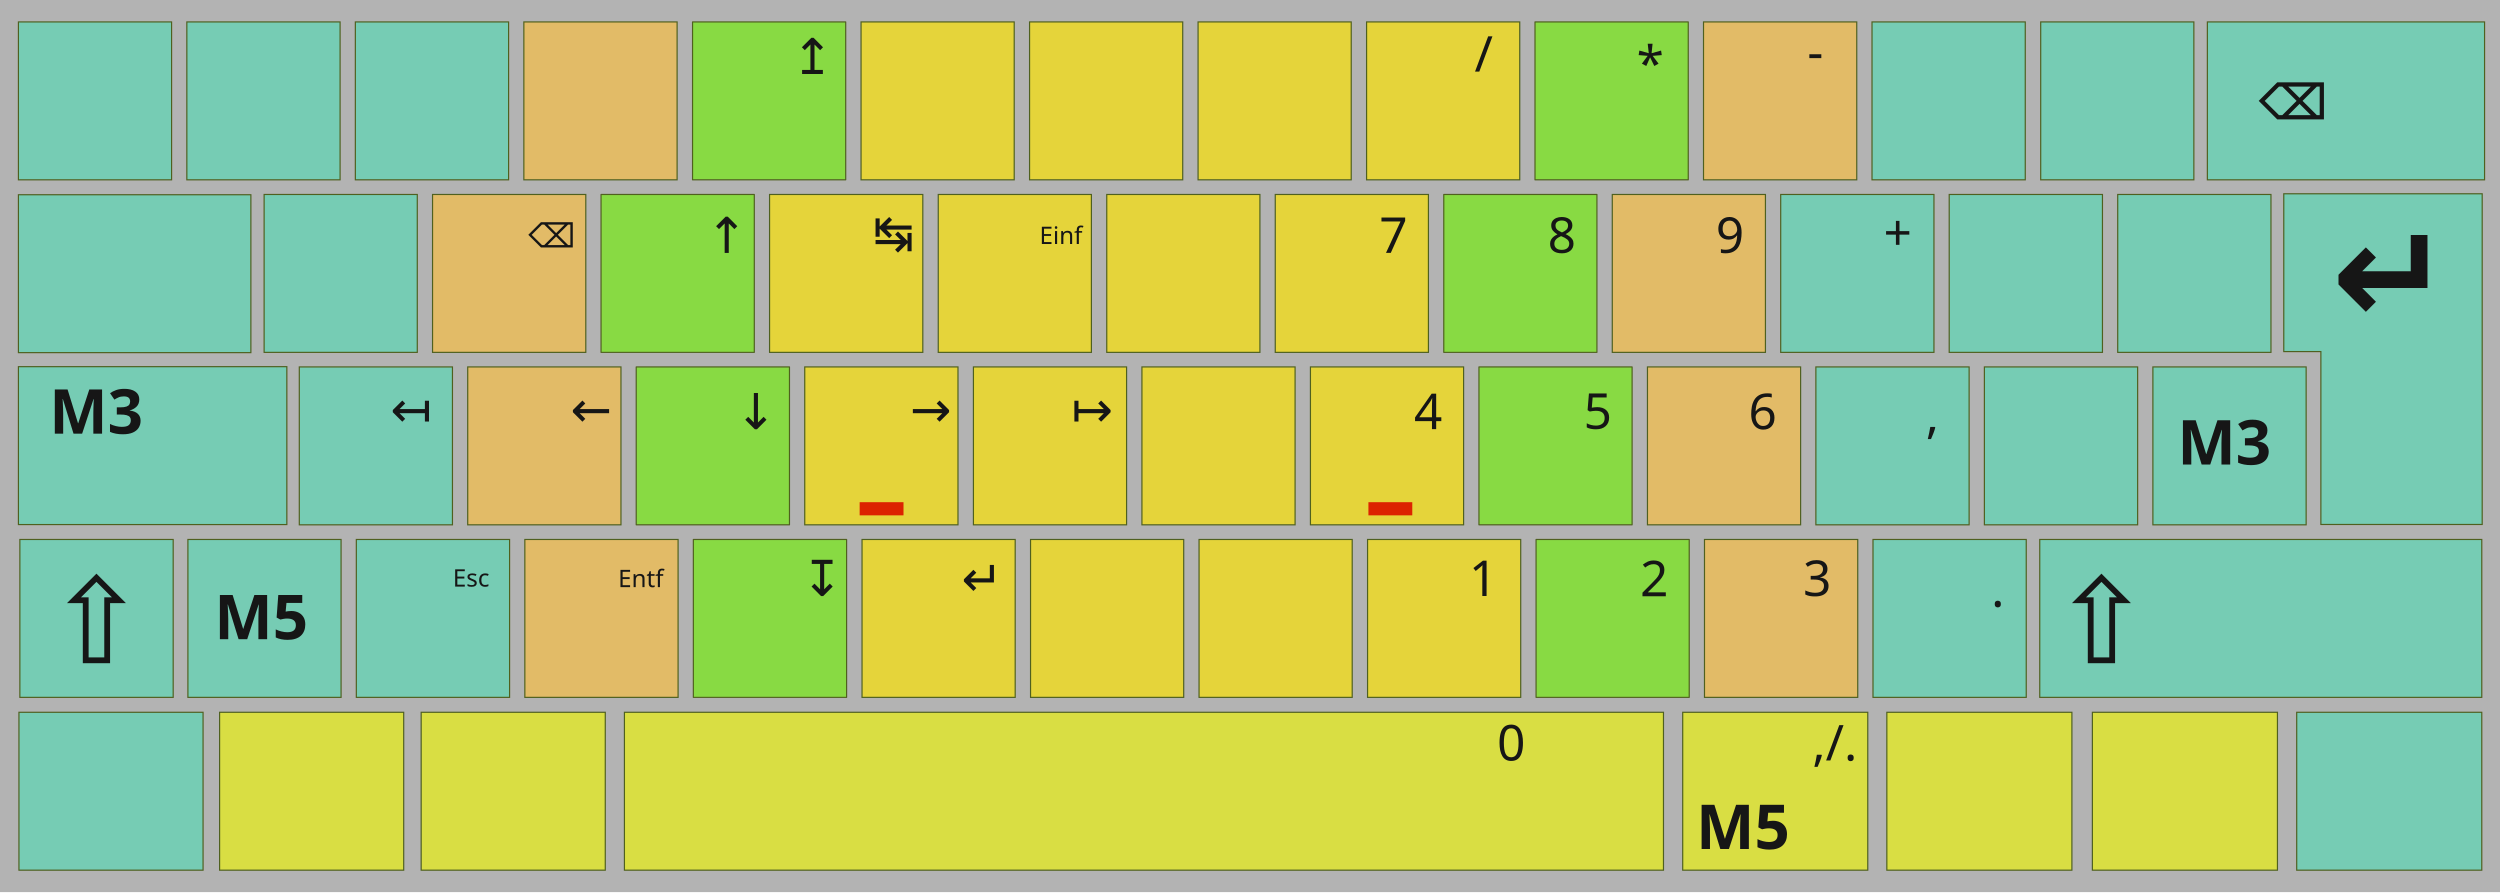
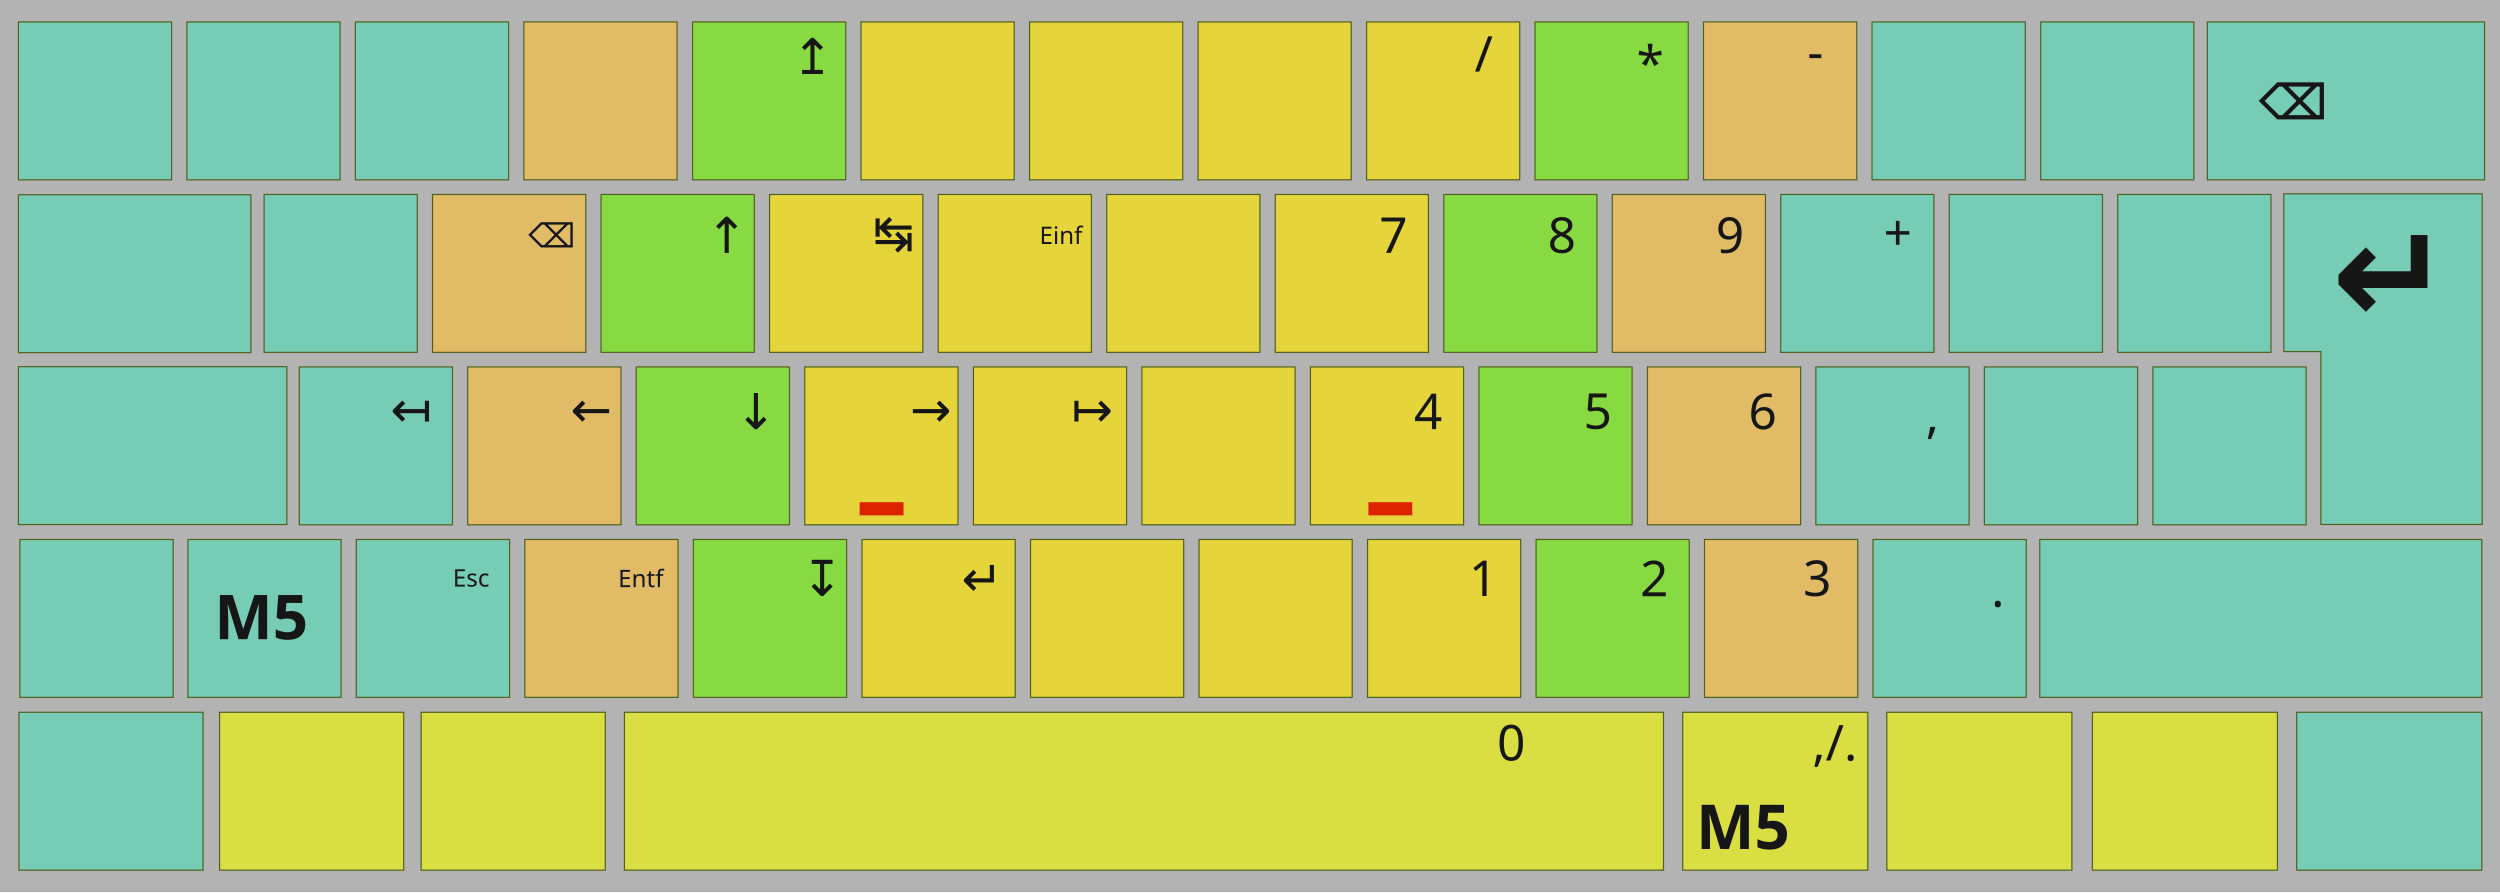
<svg xmlns="http://www.w3.org/2000/svg" version="1.0" viewBox="0 0 28500 8200" preserveAspectRatio="xMidYMid" fill-rule="evenodd" id="svg2" width="2104.724" height="751.054">
  <defs id="defs4" />
  <path style="fill:#b3b3b3;stroke:none;visibility:visible" d="M 0,-984.997 L 28500,-984.997 L 28500,9184.997 L 0,9184.997 L 0,-984.997 z " id="path452" />
  <path style="fill:#e2bb67;fill-opacity:1;stroke:#4f601f;visibility:visible;stroke-opacity:1;stroke-width:13.541;stroke-miterlimit:4;stroke-dasharray:none" d="M 5972,-734.997 L 7719,-734.997 L 7719,1065.004 L 5972,1065.004 L 5972,-734.997 z " id="path609" />
  <path style="fill:#76ccb4;fill-opacity:1;stroke:#4f601f;visibility:visible;stroke-opacity:1;stroke-width:13.541;stroke-miterlimit:4;stroke-dasharray:none" d="M 210,-734.997 L 1956,-734.997 L 1956,1065.004 L 210,1065.004 L 210,-734.997 z " id="path465" />
  <text style="font-size:564px;font-weight:400;fill:#161616;stroke:none;visibility:visible;font-family:Arial embedded" id="text493" y="-984.997">
    <tspan y="663.004" id="tspan495" />
  </text>
  <path style="fill:#76ccb4;fill-opacity:1;stroke:#4f601f;visibility:visible;stroke-opacity:1;stroke-width:13.541;stroke-miterlimit:4;stroke-dasharray:none" d="M 2130,-734.997 L 3877,-734.997 L 3877,1065.004 L 2130,1065.004 L 2130,-734.997 z " id="path513" />
  <text style="font-size:564px;font-weight:700;fill:#161616;stroke:none;visibility:visible;font-family:Arial embedded" id="text541" y="-984.997">
    <tspan y="663.004" id="tspan543" />
  </text>
  <path style="fill:#76ccb4;fill-opacity:1;stroke:#4f601f;visibility:visible;stroke-opacity:1;stroke-width:13.541;stroke-miterlimit:4;stroke-dasharray:none" d="M 4051,-734.997 L 5798,-734.997 L 5798,1065.004 L 4051,1065.004 L 4051,-734.997 z " id="path561" />
  <text style="font-size:564px;font-weight:700;fill:#161616;stroke:none;visibility:visible;font-family:Arial embedded" id="text589" y="-984.997">
    <tspan y="663.004" id="tspan591" />
  </text>
  <path style="fill:#88da43;fill-opacity:1;stroke:#4f601f;stroke-width:13.541;stroke-linejoin:round;stroke-miterlimit:4;stroke-dasharray:none;stroke-opacity:1;visibility:visible" d="M 7895,-734.997 L 9641,-734.997 L 9641,1065.004 L 7895,1065.004 L 7895,-734.997 z " id="path649" />
  <text style="font-size:564px;font-weight:700;fill:#161616;stroke:none;visibility:visible;font-family:Arial embedded" id="text677" y="-984.997">
    <tspan y="663.004" id="tspan679" />
  </text>
  <path style="fill:#e5d43a;fill-opacity:1;stroke:#4f601f;visibility:visible;stroke-opacity:1;stroke-width:13.541;stroke-miterlimit:4;stroke-dasharray:none" d="M 9816,-734.997 L 11562,-734.997 L 11562,1065.004 L 9816,1065.004 L 9816,-734.997 z " id="path697" />
  <text style="font-size:564px;font-weight:700;fill:#161616;stroke:none;visibility:visible;font-family:Arial embedded" id="text725" y="-984.997">
    <tspan y="663.004" id="tspan727" />
  </text>
  <path style="fill:#e5d43a;fill-opacity:1;stroke:#4f601f;visibility:visible;stroke-opacity:1;stroke-width:13.541;stroke-miterlimit:4;stroke-dasharray:none" d="M 11737,-734.997 L 13483,-734.997 L 13483,1065.004 L 11737,1065.004 L 11737,-734.997 z " id="path745" />
  <path style="fill:#e5d43a;stroke:#4f601f;visibility:visible;stroke-opacity:1;stroke-width:13.541;stroke-miterlimit:4;stroke-dasharray:none;fill-opacity:1" d="M 13658,-734.997 L 15404,-734.997 L 15404,1065.004 L 13658,1065.004 L 13658,-734.997 z " id="path785" />
  <path style="fill:#e5d43a;fill-opacity:1;stroke:#4f601f;visibility:visible;stroke-opacity:1;stroke-width:13.541;stroke-miterlimit:4;stroke-dasharray:none" d="M 15579,-734.997 L 17325,-734.997 L 17325,1065.004 L 15579,1065.004 L 15579,-734.997 z " id="path825" />
  <path style="fill:#88da43;fill-opacity:1;stroke:#4f601f;stroke-width:13.541;stroke-linejoin:round;stroke-miterlimit:4;stroke-dasharray:none;stroke-opacity:1;visibility:visible" d="M 17499,-734.997 L 19246,-734.997 L 19246,1065.004 L 17499,1065.004 L 17499,-734.997 z " id="path865" />
  <path style="fill:#e2bb67;fill-opacity:1;stroke:#4f601f;visibility:visible;stroke-opacity:1;stroke-width:13.541;stroke-miterlimit:4;stroke-dasharray:none" d="M 19420,-734.997 L 21167,-734.997 L 21167,1065.004 L 19420,1065.004 L 19420,-734.997 z " id="path905" />
  <path style="fill:#76ccb4;fill-opacity:1;stroke:#4f601f;visibility:visible;stroke-opacity:1;stroke-width:13.541;stroke-miterlimit:4;stroke-dasharray:none" d="M 21341,-734.997 L 23088,-734.997 L 23088,1065.004 L 21341,1065.004 L 21341,-734.997 z " id="path945" />
  <text style="font-size:564px;font-weight:700;fill:#161616;stroke:none;visibility:visible;font-family:Arial embedded" id="text973" y="-984.997">
    <tspan y="663.004" id="tspan975" />
  </text>
  <path style="fill:#76ccb4;fill-opacity:1;stroke:#4f601f;visibility:visible;stroke-opacity:1;stroke-width:13.541;stroke-miterlimit:4;stroke-dasharray:none" d="M 23264,-734.997 L 25010,-734.997 L 25010,1065.004 L 23264,1065.004 L 23264,-734.997 z " id="path993" />
  <text style="font-size:564px;font-weight:400;fill:#161616;stroke:none;visibility:visible;font-family:Arial embedded" id="text1021" y="-984.997">
    <tspan y="663.004" id="tspan1023" />
  </text>
  <path style="fill:#76ccb4;fill-opacity:1;stroke:#4f601f;visibility:visible;stroke-opacity:1;stroke-width:13.541;stroke-miterlimit:4;stroke-dasharray:none" d="M 3011,1232.004 L 4757,1232.004 L 4757,3032.004 L 3011,3032.004 L 3011,1232.004 z " id="path1041" />
  <text style="font-size:564px;font-weight:700;fill:#161616;stroke:none;visibility:visible;font-family:Arial embedded" id="text1061" y="-984.997">
    <tspan y="2659.002" id="tspan1063" />
  </text>
  <path style="fill:#e2bb67;fill-opacity:1;stroke:#4f601f;visibility:visible;stroke-opacity:1;stroke-width:13.541;stroke-miterlimit:4;stroke-dasharray:none" d="M 5804,3032.004 L 4931,3032.004 L 4931,1232.004 L 6678,1232.004 L 6678,3032.004 L 5804,3032.004" id="path1085" />
  <text style="font-size:564px;font-weight:700;fill:#161616;stroke:none;visibility:visible;font-family:Arial embedded" id="text1101" y="-984.997">
    <tspan y="2659.002" id="tspan1103" />
  </text>
  <path style="fill:#88da43;fill-opacity:1;stroke:#4f601f;stroke-width:13.541;stroke-linejoin:round;stroke-miterlimit:4;stroke-dasharray:none;stroke-opacity:1;visibility:visible" d="M 6852,1232.004 L 8599,1232.004 L 8599,3032.004 L 6852,3032.004 L 6852,1232.004 z " id="path1121" />
  <text style="font-size:564px;font-weight:400;fill:#161616;stroke:none;visibility:visible;font-family:Arial embedded" id="text1141" y="-984.997">
    <tspan y="2659.002" id="tspan1143" />
  </text>
  <path style="fill:#e5d43a;fill-opacity:1;stroke:#4f601f;visibility:visible;stroke-opacity:1;stroke-width:13.541;stroke-miterlimit:4;stroke-dasharray:none" d="M 8773,1232.004 L 10520,1232.004 L 10520,3032.004 L 8773,3032.004 L 8773,1232.004 z " id="path1157" />
  <text style="font-size:564px;font-weight:400;fill:#161616;stroke:none;visibility:visible;font-family:Arial embedded" id="text1177" y="-984.997">
    <tspan y="2659.002" id="tspan1179" />
  </text>
  <path style="fill:#e5d43a;fill-opacity:1;stroke:#4f601f;visibility:visible;stroke-opacity:1;stroke-width:13.541;stroke-miterlimit:4;stroke-dasharray:none" d="M 10696,1232.004 L 12442,1232.004 L 12442,3032.004 L 10696,3032.004 L 10696,1232.004 z " id="path1193" />
  <text style="font-size:564px;font-weight:400;fill:#161616;stroke:none;visibility:visible;font-family:Arial embedded" id="text1213" y="-984.997">
    <tspan y="2659.002" id="tspan1215" />
  </text>
  <path style="fill:#e5d43a;fill-opacity:1;stroke:#4f601f;visibility:visible;stroke-opacity:1;stroke-width:13.541;stroke-miterlimit:4;stroke-dasharray:none" d="M 12617,1232.004 L 14363,1232.004 L 14363,3032.004 L 12617,3032.004 L 12617,1232.004 z " id="path1229" />
  <text style="font-size:564px;font-weight:400;fill:#161616;stroke:none;visibility:visible;font-family:Arial embedded" id="text1249" y="-984.997">
    <tspan y="2659.002" id="tspan1251" />
  </text>
  <path style="fill:#e5d43a;fill-opacity:1;stroke:#4f601f;visibility:visible;stroke-opacity:1;stroke-width:13.541;stroke-miterlimit:4;stroke-dasharray:none" d="M 14538,1232.004 L 16284,1232.004 L 16284,3032.004 L 14538,3032.004 L 14538,1232.004 z " id="path1265" />
  <text style="font-size:564px;font-weight:400;fill:#161616;stroke:none;visibility:visible;font-family:Arial embedded" id="text1285" y="-984.997">
    <tspan y="2659.002" id="tspan1287" />
  </text>
  <path style="fill:#88da43;fill-opacity:1;stroke:#4f601f;stroke-width:13.541;stroke-linejoin:round;stroke-miterlimit:4;stroke-dasharray:none;stroke-opacity:1;visibility:visible" d="M 16459,1232.004 L 18205,1232.004 L 18205,3032.004 L 16459,3032.004 L 16459,1232.004 z " id="path1301" />
  <text style="font-size:564px;font-weight:400;fill:#161616;stroke:none;visibility:visible;font-family:Arial embedded" id="text1321" y="-984.997">
    <tspan y="2659.002" id="tspan1323" />
  </text>
  <path style="fill:#e2bb67;fill-opacity:1;stroke:#4f601f;visibility:visible;stroke-opacity:1;stroke-width:13.541;stroke-miterlimit:4;stroke-dasharray:none" d="M 18380,1232.004 L 20126,1232.004 L 20126,3032.004 L 18380,3032.004 L 18380,1232.004 z " id="path1337" />
  <text style="font-size:564px;font-weight:400;fill:#161616;stroke:none;visibility:visible;font-family:Arial embedded" id="text1357" y="-984.997">
    <tspan y="2659.002" id="tspan1359" />
  </text>
  <path style="fill:#76ccb4;fill-opacity:1;stroke:#4f601f;visibility:visible;stroke-opacity:1;stroke-width:13.541;stroke-miterlimit:4;stroke-dasharray:none" d="M 20300,1232.004 L 22047,1232.004 L 22047,3032.004 L 20300,3032.004 L 20300,1232.004 z " id="path1373" />
  <text style="font-size:564px;font-weight:400;fill:#161616;stroke:none;visibility:visible;font-family:Arial embedded" id="text1393" y="-984.997">
    <tspan y="2659.002" id="tspan1395" />
  </text>
  <path style="fill:#76ccb4;fill-opacity:1;stroke:#4f601f;visibility:visible;stroke-opacity:1;stroke-width:13.541;stroke-miterlimit:4;stroke-dasharray:none" d="M 22221,1232.004 L 23968,1232.004 L 23968,3032.004 L 22221,3032.004 L 22221,1232.004 z " id="path1409" />
  <path style="fill:#76ccb4;fill-opacity:1;stroke:#4f601f;visibility:visible;stroke-opacity:1;stroke-width:13.541;stroke-miterlimit:4;stroke-dasharray:none" d="M 24142,1232.004 L 25889,1232.004 L 25889,3032.004 L 24142,3032.004 L 24142,1232.004 z " id="path1449" />
  <path style="fill:#76ccb4;fill-opacity:1;stroke:#4f601f;visibility:visible;stroke-opacity:1;stroke-width:13.541;stroke-miterlimit:4;stroke-dasharray:none" d="M 3412,3198.004 L 5158,3198.004 L 5158,4998.004 L 3412,4998.004 L 3412,3198.004 z " id="path1489" />
  <text style="font-size:564px;font-weight:400;fill:#161616;stroke:none;visibility:visible;font-family:Arial embedded" id="text1509" y="-984.997">
    <tspan y="4625.002" id="tspan1511" />
  </text>
  <path style="fill:#e2bb67;fill-opacity:1;stroke:#4f601f;visibility:visible;stroke-opacity:1;stroke-width:13.541;stroke-miterlimit:4;stroke-dasharray:none" d="M 5332,3198.004 L 7079,3198.004 L 7079,4998.004 L 5332,4998.004 L 5332,3198.004 z " id="path1525" />
  <text style="font-size:564px;font-weight:400;fill:#161616;stroke:none;visibility:visible;font-family:Arial embedded" id="text1545" y="-984.997">
    <tspan y="4625.002" id="tspan1547" />
  </text>
  <path style="fill:#88da43;fill-opacity:1;stroke:#4f601f;stroke-width:13.541;stroke-linejoin:round;stroke-miterlimit:4;stroke-dasharray:none;stroke-opacity:1;visibility:visible" d="M 7253,3198.004 L 9000,3198.004 L 9000,4998.004 L 7253,4998.004 L 7253,3198.004 z " id="path1561" />
  <text style="font-size:564px;font-weight:400;fill:#161616;stroke:none;visibility:visible;font-family:Arial embedded" id="text1581" y="-984.997">
    <tspan y="4625.002" id="tspan1583" />
  </text>
  <path style="fill:#e5d43a;fill-opacity:1;stroke:#4f601f;visibility:visible;stroke-opacity:1;stroke-width:13.541;stroke-miterlimit:4;stroke-dasharray:none" d="M 11097,3198.004 L 12843,3198.004 L 12843,4998.004 L 11097,4998.004 L 11097,3198.004 z " id="path1597" />
  <text style="font-size:564px;font-weight:400;fill:#161616;stroke:none;visibility:visible;font-family:Arial embedded" id="text1617" y="-984.997">
    <tspan y="4625.002" id="tspan1619" />
  </text>
  <path style="fill:#e5d43a;fill-opacity:1;stroke:#4f601f;visibility:visible;stroke-opacity:1;stroke-width:13.541;stroke-miterlimit:4;stroke-dasharray:none" d="M 13018,3198.004 L 14764,3198.004 L 14764,4998.004 L 13018,4998.004 L 13018,3198.004 z " id="path1633" />
  <text style="font-size:564px;font-weight:400;fill:#161616;stroke:none;visibility:visible;font-family:Arial embedded" id="text1653" y="-984.997">
    <tspan y="4625.002" id="tspan1655" />
  </text>
  <path style="fill:#88da43;fill-opacity:1;stroke:#4f601f;stroke-width:13.541;stroke-linejoin:round;stroke-miterlimit:4;stroke-dasharray:none;stroke-opacity:1;visibility:visible" d="M 16860,3198.004 L 18606,3198.004 L 18606,4998.004 L 16860,4998.004 L 16860,3198.004 z " id="path1669" />
  <text style="font-size:564px;font-weight:400;fill:#161616;stroke:none;visibility:visible;font-family:Arial embedded" id="text1689" y="-984.997">
    <tspan y="4625.002" id="tspan1691" />
  </text>
  <path style="fill:#e2bb67;fill-opacity:1;stroke:#4f601f;visibility:visible;stroke-opacity:1;stroke-width:13.541;stroke-miterlimit:4;stroke-dasharray:none" d="M 18781,3198.004 L 20527,3198.004 L 20527,4998.004 L 18781,4998.004 L 18781,3198.004 z " id="path1705" />
  <text style="font-size:564px;font-weight:400;fill:#161616;stroke:none;visibility:visible;font-family:Arial embedded" id="text1725" y="-984.997">
    <tspan y="4625.002" id="tspan1727" />
  </text>
  <path style="fill:#76ccb4;fill-opacity:1;stroke:#4f601f;visibility:visible;stroke-opacity:1;stroke-width:13.541;stroke-miterlimit:4;stroke-dasharray:none" d="M 20701,3198.004 L 22448,3198.004 L 22448,4998.004 L 20701,4998.004 L 20701,3198.004 z " id="path1741" />
  <text style="font-size:564px;font-weight:400;fill:#161616;stroke:none;visibility:visible;font-family:Arial embedded" id="text1761" y="-984.997">
    <tspan y="4625.002" id="tspan1763" />
  </text>
  <path style="fill:#76ccb4;fill-opacity:1;stroke:#4f601f;visibility:visible;stroke-opacity:1;stroke-width:13.541;stroke-miterlimit:4;stroke-dasharray:none" d="M 22622,3198.004 L 24369,3198.004 L 24369,4998.004 L 22622,4998.004 L 22622,3198.004 z " id="path1777" />
  <text style="font-size:564px;font-weight:400;fill:#161616;stroke:none;visibility:visible;font-family:Arial embedded" id="text1797" y="-984.997">
    <tspan y="4625.002" id="tspan1799" />
  </text>
  <path style="fill:#76ccb4;fill-opacity:1;stroke:#4f601f;visibility:visible;stroke-opacity:1;stroke-width:13.541;stroke-miterlimit:4;stroke-dasharray:none" d="M 24543,3198.004 L 26290,3198.004 L 26290,4998.004 L 24543,4998.004 L 24543,3198.004 z " id="path1813" />
  <path style="fill:#76ccb4;fill-opacity:1;stroke:#4f601f;visibility:visible;stroke-opacity:1;stroke-width:13.541;stroke-miterlimit:4;stroke-dasharray:none" d="M 2142.181,5165.003 L 3888.181,5165.003 L 3888.181,6965.004 L 2142.181,6965.004 L 2142.181,5165.003 z " id="path1853" />
  <path style="fill:#76ccb4;fill-opacity:1;stroke:#4f601f;visibility:visible;stroke-opacity:1;stroke-width:13.541;stroke-miterlimit:4;stroke-dasharray:none" d="M 4062.181,5165.003 L 5809.181,5165.003 L 5809.181,6965.004 L 4062.181,6965.004 L 4062.181,5165.003 z " id="path1893" />
  <text style="font-size:564px;font-weight:400;fill:#161616;stroke:none;visibility:visible;font-family:Arial embedded" id="text1913" y="-984.997">
    <tspan y="6592.002" id="tspan1915" />
  </text>
  <path style="fill:#e2bb67;fill-opacity:1;stroke:#4f601f;visibility:visible;stroke-opacity:1;stroke-width:13.541;stroke-miterlimit:4;stroke-dasharray:none" d="M 5983.181,5165.003 L 7730.181,5165.003 L 7730.181,6965.004 L 5983.181,6965.004 L 5983.181,5165.003 z " id="path1929" />
  <text style="font-size:564px;font-weight:400;fill:#161616;stroke:none;visibility:visible;font-family:Arial embedded" id="text1949" y="-984.997">
    <tspan y="6592.002" id="tspan1951" />
  </text>
  <path style="fill:#88da43;fill-opacity:1;stroke:#4f601f;stroke-width:13.541;stroke-linejoin:round;stroke-miterlimit:4;stroke-dasharray:none;stroke-opacity:1;visibility:visible" d="M 7904.181,5165.003 L 9651.181,5165.003 L 9651.181,6965.004 L 7904.181,6965.004 L 7904.181,5165.003 z " id="path1965" />
  <text style="font-size:564px;font-weight:400;fill:#161616;stroke:none;visibility:visible;font-family:Arial embedded" id="text1985" y="-984.997">
    <tspan y="6592.002" id="tspan1987" />
  </text>
  <path style="fill:#e5d43a;fill-opacity:1;stroke:#4f601f;visibility:visible;stroke-opacity:1;stroke-width:13.541;stroke-miterlimit:4;stroke-dasharray:none" d="M 9827.181,5165.003 L 11573.18,5165.003 L 11573.18,6965.004 L 9827.181,6965.004 L 9827.181,5165.003 z " id="path2001" />
  <text style="font-size:564px;font-weight:400;fill:#161616;stroke:none;visibility:visible;font-family:Arial embedded" id="text2021" y="-984.997">
    <tspan y="6592.002" id="tspan2023" />
  </text>
  <path style="fill:#e5d43a;fill-opacity:1;stroke:#4f601f;visibility:visible;stroke-opacity:1;stroke-width:13.541;stroke-miterlimit:4;stroke-dasharray:none" d="M 11748.18,5165.003 L 13494.18,5165.003 L 13494.18,6965.004 L 11748.18,6965.004 L 11748.18,5165.003 z " id="path2037" />
  <text style="font-size:564px;font-weight:400;fill:#161616;stroke:none;visibility:visible;font-family:Arial embedded" id="text2057" y="-984.997">
    <tspan y="6592.002" id="tspan2059" />
  </text>
  <path style="fill:#e5d43a;fill-opacity:1;stroke:#4f601f;visibility:visible;stroke-opacity:1;stroke-width:13.541;stroke-miterlimit:4;stroke-dasharray:none" d="M 13669.18,5165.003 L 15415.18,5165.003 L 15415.18,6965.004 L 13669.18,6965.004 L 13669.18,5165.003 z " id="path2073" />
  <text style="font-size:564px;font-weight:400;fill:#161616;stroke:none;visibility:visible;font-family:Arial embedded" id="text2093" y="-984.997">
    <tspan y="6592.002" id="tspan2095" />
  </text>
  <path style="fill:#e5d43a;fill-opacity:1;stroke:#4f601f;visibility:visible;stroke-opacity:1;stroke-width:13.541;stroke-miterlimit:4;stroke-dasharray:none" d="M 15590.18,5165.003 L 17336.18,5165.003 L 17336.18,6965.004 L 15590.18,6965.004 L 15590.18,5165.003 z " id="path2109" />
  <text style="font-size:564px;font-weight:400;fill:#161616;stroke:none;visibility:visible;font-family:Arial embedded" id="text2129" y="-984.997">
    <tspan y="6592.002" id="tspan2131" />
  </text>
  <path style="fill:#88da43;fill-opacity:1;stroke:#4f601f;stroke-width:13.541;stroke-linejoin:round;stroke-miterlimit:4;stroke-dasharray:none;stroke-opacity:1;visibility:visible" d="M 17511.18,5165.003 L 19257.18,5165.003 L 19257.18,6965.004 L 17511.18,6965.004 L 17511.18,5165.003 z " id="path2145" />
  <path style="fill:#e2bb67;fill-opacity:1;stroke:#4f601f;visibility:visible;stroke-opacity:1;stroke-width:13.541;stroke-miterlimit:4;stroke-dasharray:none" d="M 19431.18,5165.003 L 21178.18,5165.003 L 21178.18,6965.004 L 19431.18,6965.004 L 19431.18,5165.003 z " id="path2185" />
  <path style="fill:#76ccb4;fill-opacity:1;stroke:#4f601f;visibility:visible;stroke-opacity:1;stroke-width:13.541;stroke-miterlimit:4;stroke-dasharray:none" d="M 21352.18,5165.003 L 23099.18,5165.003 L 23099.18,6965.004 L 21352.18,6965.004 L 21352.18,5165.003 z " id="path2225" />
  <text style="font-size:564px;font-weight:400;fill:#161616;stroke:none;visibility:visible;font-family:Arial embedded" id="text2245" y="-984.997">
    <tspan y="6592.002" id="tspan2247" />
  </text>
  <path style="fill:#e5d43a;fill-opacity:1;stroke:#4f601f;visibility:visible;stroke-opacity:1;stroke-width:13.541;stroke-miterlimit:4;stroke-dasharray:none" id="path2265" d="M 9174,3198.004 L 10921,3198.004 L 10921,4998.004 L 9174,4998.004 L 9174,3198.004 z " />
  <path style="fill:#dc2300;stroke:none;visibility:visible" id="path2297" d="M 9800,4740.004 L 10300,4740.004 L 10300,4890.004 L 9800,4890.004 L 9800,4740.004 z " />
  <path style="fill:#e5d43a;stroke:#4f601f;visibility:visible;stroke-opacity:1;stroke-width:13.541;stroke-miterlimit:4;stroke-dasharray:none;fill-opacity:1" id="path2313" d="M 14939,3198.004 L 16685,3198.004 L 16685,4998.004 L 14939,4998.004 L 14939,3198.004 z " />
  <text style="font-size:564px;font-weight:400;fill:#161616;stroke:none;visibility:visible;font-family:Arial embedded" id="text2333" y="-984.997">
    <tspan id="tspan2335" y="4625.002" />
  </text>
  <path style="fill:#dc2300;stroke:none;visibility:visible" id="path2349" d="M 15600,4740.004 L 16100,4740.004 L 16100,4890.004 L 15600,4890.004 L 15600,4740.004 z " />
  <path style="fill:#76ccb4;fill-opacity:1;stroke:#4f601f;visibility:visible;stroke-opacity:1;stroke-width:13.541;stroke-miterlimit:4;stroke-dasharray:none" id="path2365" d="M 226.546,5165.003 L 1974.238,5165.003 L 1974.238,6965.004 L 226.546,6965.004 L 226.546,5165.003 z " />
  <path style="fill:#76ccb4;fill-opacity:1;stroke:#4f601f;visibility:visible;stroke-opacity:1;stroke-width:13.541;stroke-miterlimit:4;stroke-dasharray:none" id="path2427" d="M 210,3195.004 L 3270,3195.004 L 3270,4995.004 L 210,4995.004 L 210,3195.004 z " />
  <path style="fill:#76ccb4;fill-opacity:1;stroke:#4f601f;visibility:visible;stroke-opacity:1;stroke-width:13.541;stroke-miterlimit:4;stroke-dasharray:none" id="path2489" d="M 25164,-734.997 L 28324,-734.997 L 28324,1065.004 L 25164,1065.004 L 25164,-734.997 z " />
  <path style="fill:#76ccb4;fill-opacity:1;stroke:#4f601f;visibility:visible;stroke-opacity:1;stroke-width:13.541;stroke-miterlimit:4;stroke-dasharray:none" id="path2523" d="M 210,1235.004 L 2860,1235.004 L 2860,3035.004 L 210,3035.004 L 210,1235.004 z " />
  <path style="fill:#76ccb4;fill-opacity:1;stroke:#4f601f;visibility:visible;stroke-opacity:1;stroke-width:13.541;stroke-miterlimit:4;stroke-dasharray:none" id="path2599" d="M 23253.214,5165.018 L 28292.211,5165.018 L 28292.211,6964.989 L 23253.214,6964.989 L 23253.214,5165.018 z " />
  <path style="fill:#76ccb4;fill-opacity:1;stroke:#4f601f;visibility:visible;stroke-opacity:1;stroke-width:13.541;stroke-miterlimit:4;stroke-dasharray:none" id="path2661" d="M 26458,4994.004 L 26458,3023.004 L 26035,3023.004 L 26035,1224.004 L 28297,1224.004 L 28297,4994.004 L 26458,4994.004 z " />
-   <text style="font-size:706px;font-weight:700;fill:#161616;stroke:none;visibility:visible;font-family:Arial embedded" id="text2923" y="-995.124" x="-3455.679">
-     <tspan x="561.319" y="3958.874" id="tspan2925">M3</tspan>
-   </text>
-   <text style="font-size:706px;font-weight:700;fill:#161616;stroke:none;visibility:visible;font-family:Arial embedded" id="text2927" y="-643.578" x="20804.945">
-     <tspan x="24821.943" y="4310.421" id="tspan2929">M3</tspan>
-   </text>
  <text style="font-size:706px;font-weight:700;fill:#161616;stroke:none;visibility:visible;font-family:Arial embedded" id="text2931" y="1348.246" x="-1573.897">
    <tspan x="2443.101" y="6302.246" id="tspan2933">M5</tspan>
  </text>
  <text style="font-size:564px;font-weight:400;fill:#161616;stroke:none;visibility:visible;font-family:Arial embedded" id="text2609" y="-1731.315" x="-1803.719">
    <tspan x="10374.283" y="3878.682" id="tspan2611">→</tspan>
  </text>
  <text style="font-size:564px;font-weight:400;fill:#161616;stroke:none;visibility:visible;font-family:Arial embedded" id="text2613" y="-1703.5" x="-3796.937">
    <tspan x="8381.064" y="3906.496" id="tspan2615">↓</tspan>
  </text>
  <text style="font-size:564px;font-weight:400;fill:#161616;stroke:none;visibility:visible;font-family:Arial embedded" id="text2617" y="-1731.314" x="-5674.525">
    <tspan x="6503.476" y="3878.682" id="tspan2619">←</tspan>
  </text>
  <text style="font-size:564px;font-weight:400;fill:#161616;stroke:none;visibility:visible;font-family:Arial embedded" id="text2621" y="-3711.613" x="-4129.748">
    <tspan x="8048.252" y="1898.387" id="tspan2623" style="font-weight:normal">↑</tspan>
  </text>
  <text style="font-size:564px;font-weight:400;fill:#161616;stroke:none;visibility:visible;font-family:Arial embedded" id="text2597" y="199.033" x="4568.697">
    <tspan x="16746.697" y="5809.031" id="tspan2599" style="font-style:normal;font-weight:normal">1</tspan>
  </text>
  <text style="font-size:564px;font-weight:400;fill:#161616;stroke:none;visibility:visible;font-family:Arial embedded" id="text2627" y="202.75" x="6519.02">
    <tspan x="18697.02" y="5812.748" id="tspan2629">2</tspan>
  </text>
  <text style="font-size:564px;font-weight:400;fill:#161616;stroke:none;visibility:visible;font-family:Arial embedded" id="text2631" y="198.756" x="8376.982">
    <tspan x="20554.984" y="5808.755" id="tspan2633">3</tspan>
  </text>
  <text style="font-size:564px;font-weight:400;fill:#161616;stroke:none;visibility:visible;font-family:Arial embedded" id="text2635" y="-1706.533" x="5875.498">
    <tspan x="18053.496" y="3903.467" id="tspan2637">5</tspan>
  </text>
  <text style="font-size:564px;font-weight:400;fill:#161616;stroke:none;visibility:visible;font-family:Arial embedded" id="text2639" y="-1702.54" x="3941.727">
    <tspan x="16119.729" y="3907.46" id="tspan2641">4</tspan>
  </text>
  <text style="font-size:564px;font-weight:400;fill:#161616;stroke:none;visibility:visible;font-family:Arial embedded" id="text2643" y="-1702.815" x="7754.822">
    <tspan x="19932.822" y="3907.185" id="tspan2645">6</tspan>
  </text>
  <text style="font-size:564px;font-weight:400;fill:#161616;stroke:none;visibility:visible;font-family:Arial embedded" id="text2647" y="-3712.852" x="7382.851">
    <tspan x="19560.852" y="1897.148" id="tspan2649">9</tspan>
  </text>
  <text style="font-size:564px;font-weight:400;fill:#161616;stroke:none;visibility:visible;font-family:Arial embedded" id="text2651" y="-3712.852" x="5465.44">
    <tspan x="17643.439" y="1897.148" id="tspan2653">8</tspan>
  </text>
  <text style="font-size:564px;font-weight:400;fill:#161616;stroke:none;visibility:visible;font-family:Arial embedded" id="text2655" y="-3712.576" x="3545.83">
    <tspan x="15723.832" y="1897.423" id="tspan2657">7</tspan>
  </text>
  <text style="font-size:564px;font-weight:400;fill:#161616;stroke:none;visibility:visible;font-family:Arial embedded" id="text2695" y="-3741.356" x="9294.983">
    <tspan x="21472.98" y="1868.645" id="tspan2697" style="font-style:normal;font-weight:normal">+</tspan>
  </text>
  <text style="font-size:564px;font-weight:400;fill:#161616;stroke:none;visibility:visible;font-family:Arial embedded" id="text2699" y="-1662.178" x="9775.741">
    <tspan x="21953.74" y="3947.822" id="tspan2701" style="font-style:normal;font-weight:normal">,</tspan>
  </text>
  <text style="font-size:564px;font-weight:400;fill:#161616;stroke:none;visibility:visible;font-family:Arial embedded" id="text2711" y="321.46" x="10521.297">
    <tspan x="22699.295" y="5931.459" id="tspan2713" style="font-style:normal;font-weight:normal">.</tspan>
  </text>
  <text style="font-size:564px;font-weight:400;fill:#161616;stroke:none;visibility:visible;font-family:Arial embedded" id="text2862" y="-1731.317" x="-2056.689">
    <tspan x="4450.311" y="3878.682" id="tspan2864">↤</tspan>
  </text>
  <text style="font-size:564px;font-weight:400;fill:#161616;stroke:none;visibility:visible;font-family:Arial embedded" id="text2866" y="-1731.317" x="5708.784">
    <tspan x="12215.784" y="3878.682" id="tspan2868">↦</tspan>
  </text>
  <text style="font-size:564px;font-weight:400;fill:#161616;stroke:none;visibility:visible;font-family:Arial embedded" id="text2870" y="198.069" x="2628.971">
    <tspan x="9135.971" y="5808.067" id="tspan2872">↧</tspan>
  </text>
  <text style="font-size:275.442px;font-weight:400;fill:#161616;stroke:none;visibility:visible;font-family:Arial embedded" id="text2878" y="2007.693" x="3406.184">
    <tspan x="7046.509" y="5708.087" id="tspan2880">Entf</tspan>
  </text>
  <text style="font-size:275.442px;font-weight:400;fill:#161616;stroke:none;visibility:visible;font-family:Arial embedded" id="text2886" y="2001.506" x="1521.802">
    <tspan x="5162.127" y="5701.9" id="tspan2888">Esc</tspan>
  </text>
  <text style="font-size:275.442px;font-weight:400;fill:#161616;stroke:none;visibility:visible;font-family:Arial embedded" id="text2890" y="-1903.914" x="8210.06">
    <tspan x="11850.386" y="1796.48" id="tspan2892">Einf</tspan>
  </text>
  <path style="fill:#76ccb4;fill-opacity:1;stroke:#4f601f;visibility:visible;stroke-opacity:1;stroke-width:13.541;stroke-miterlimit:4;stroke-dasharray:none" id="path6813" d="M 216,7135.003 L 2314.85,7135.003 L 2314.85,8935.003 L 216,8935.003 L 216,7135.003 z " />
  <path style="fill:#d9de43;fill-opacity:1;stroke:#4f601f;visibility:visible;stroke-opacity:1;stroke-width:13.541;stroke-miterlimit:4;stroke-dasharray:none" id="path17793" d="M 2503.354,7135.003 L 4602.203,7135.003 L 4602.203,8935.003 L 2503.354,8935.003 L 2503.354,7135.003 z " />
  <path style="fill:#d9de43;fill-opacity:1;stroke:#4f601f;visibility:visible;stroke-opacity:1;stroke-width:13.541;stroke-miterlimit:4;stroke-dasharray:none" id="path17795" d="M 4801.332,7135.003 L 6900.181,7135.003 L 6900.181,8935.003 L 4801.332,8935.003 L 4801.332,7135.003 z " />
  <path style="fill:#d9de43;fill-opacity:1;stroke:#4f601f;visibility:visible;stroke-opacity:1;stroke-width:13.541;stroke-miterlimit:4;stroke-dasharray:none" id="path17797" d="M 7118.46,7135.003 L 18963.59,7135.003 L 18963.59,8935.003 L 7118.46,8935.003 L 7118.46,7135.003 z " />
  <path style="fill:#d9de43;fill-opacity:1;stroke:#4f601f;visibility:visible;stroke-opacity:1;stroke-width:13.541;stroke-miterlimit:4;stroke-dasharray:none" id="path17799" d="M 19182.844,7135.003 L 21292.576,7135.003 L 21292.576,8935.003 L 19182.844,8935.003 L 19182.844,7135.003 z " />
  <path style="fill:#d9de43;fill-opacity:1;stroke:#4f601f;visibility:visible;stroke-opacity:1;stroke-width:13.541;stroke-miterlimit:4;stroke-dasharray:none" id="path17801" d="M 21509.921,7135.003 L 23619.653,7135.003 L 23619.653,8935.003 L 21509.921,8935.003 L 21509.921,7135.003 z " />
  <path style="fill:#d9de43;fill-opacity:1;stroke:#4f601f;visibility:visible;stroke-opacity:1;stroke-width:13.541;stroke-miterlimit:4;stroke-dasharray:none" id="path17803" d="M 23853.158,7135.003 L 25962.89,7135.003 L 25962.89,8935.003 L 23853.158,8935.003 L 23853.158,7135.003 z " />
  <path style="fill:#76ccb4;fill-opacity:1;stroke:#4f601f;visibility:visible;stroke-opacity:1;stroke-width:13.541;stroke-miterlimit:4;stroke-dasharray:none" id="path17805" d="M 26182.479,7135.003 L 28292.211,7135.003 L 28292.211,8935.003 L 26182.479,8935.003 L 26182.479,7135.003 z " />
  <text style="font-size:706px;font-weight:700;fill:#161616;stroke:none;visibility:visible;font-family:Arial embedded" id="text17807" y="3739.574" x="15317.814">
    <tspan x="19334.812" y="8693.573" id="tspan17809">M5</tspan>
  </text>
  <text style="font-size:1625.212px;font-weight:700;fill:#161616;stroke:none;visibility:visible;font-family:Arial embedded" id="text2717" y="-8692.01" x="17332.426">
    <tspan x="26579.559" y="2712.097" id="tspan2719">↵</tspan>
  </text>
-   <text style="font-size:1354.097px;font-style:normal;font-variant:normal;font-weight:normal;font-stretch:normal;text-align:start;line-height:125%;writing-mode:lr-tb;text-anchor:start;fill:#161616;stroke:none;visibility:visible;font-family:Arial" id="text2721" y="-4828.642" x="14141.962">
-     <tspan x="23389.07" y="6575.435" id="tspan2723" style="font-size:1354.097px;font-style:normal;font-variant:normal;font-weight:normal;font-stretch:normal;text-align:start;line-height:125%;writing-mode:lr-tb;text-anchor:start;font-family:Arial">⇧</tspan>
-   </text>
-   <text style="font-size:1354.097px;font-style:normal;font-variant:normal;font-weight:normal;font-stretch:normal;text-align:start;line-height:125%;writing-mode:lr-tb;text-anchor:start;fill:#161616;stroke:none;visibility:visible;font-family:Arial" id="text2725" y="-4828.642" x="-8714.935">
-     <tspan x="532.173" y="6575.435" id="tspan2727" style="font-size:1354.097px;font-style:normal;font-variant:normal;font-weight:normal;font-stretch:normal;text-align:start;line-height:125%;writing-mode:lr-tb;text-anchor:start;font-family:Arial">⇧</tspan>
-   </text>
  <text style="font-size:555.859px;font-weight:700;fill:#161616;stroke:none;visibility:visible;font-family:Arial embedded" id="text2733" y="-3524.294" x="22586.414">
    <tspan x="25749.139" y="376.165" id="tspan2735">⌫</tspan>
  </text>
  <text style="font-size:564px;font-weight:400;fill:#161616;stroke:none;visibility:visible;font-family:Arial embedded" id="text2741" y="-3741.353" x="-2227.526">
    <tspan x="9950.475" y="1868.646" id="tspan2743" style="font-weight:normal">↹</tspan>
  </text>
  <text style="font-size:379.147px;font-style:normal;font-variant:normal;font-weight:normal;font-stretch:normal;text-align:start;line-height:125%;writing-mode:lr-tb;text-anchor:start;fill:#161616;stroke:none;visibility:visible;font-family:CMU Serif" id="text2745" y="-3774.124" x="-6155.558">
    <tspan x="6022.443" y="1835.876" id="tspan2747" style="font-size:379.147px;font-style:normal;font-variant:normal;font-weight:normal;font-stretch:normal;text-align:start;line-height:125%;writing-mode:lr-tb;text-anchor:start;font-family:CMU Serif">⌫</tspan>
  </text>
  <text style="font-size:564px;font-weight:400;fill:#161616;stroke:none;visibility:visible;font-family:Arial embedded" id="text2749" y="198.205" x="-1217.092">
    <tspan x="10960.909" y="5808.205" id="tspan2751" style="font-weight:normal">↵</tspan>
  </text>
  <text style="font-size:564px;font-weight:400;fill:#161616;stroke:none;visibility:visible;font-family:Arial embedded" id="text2601" y="2074.416" x="4888.816">
    <tspan x="17066.816" y="7684.414" id="tspan2603" style="font-style:normal;font-weight:normal">0</tspan>
  </text>
  <g style="fill-rule:evenodd" id="g3052" transform="translate(20441.954,-16363.893)">
    <text y="-984.997" id="text3064" style="font-size:564px;font-weight:400;fill:#161616;stroke:none;visibility:visible;font-family:Arial embedded">
      <tspan id="tspan3066" y="663.004" />
    </text>
    <text y="-984.997" id="text3076" style="font-size:564px;font-weight:700;fill:#161616;stroke:none;visibility:visible;font-family:Arial embedded">
      <tspan id="tspan3078" y="663.004" />
    </text>
    <text y="-984.997" id="text3086" style="font-size:564px;font-weight:700;fill:#161616;stroke:none;visibility:visible;font-family:Arial embedded">
      <tspan id="tspan3088" y="663.004" />
    </text>
    <text y="-984.997" id="text3100" style="font-size:564px;font-weight:700;fill:#161616;stroke:none;visibility:visible;font-family:Arial embedded">
      <tspan id="tspan3102" y="663.004" />
    </text>
    <text y="-984.997" id="text3112" style="font-size:564px;font-weight:700;fill:#161616;stroke:none;visibility:visible;font-family:Arial embedded">
      <tspan id="tspan3114" y="663.004" />
    </text>
    <text y="-984.997" id="text3164" style="font-size:564px;font-weight:700;fill:#161616;stroke:none;visibility:visible;font-family:Arial embedded">
      <tspan id="tspan3166" y="663.004" />
    </text>
    <text y="-984.997" id="text3176" style="font-size:564px;font-weight:400;fill:#161616;stroke:none;visibility:visible;font-family:Arial embedded">
      <tspan id="tspan3178" y="663.004" />
    </text>
    <text y="-984.997" id="text3186" style="font-size:564px;font-weight:700;fill:#161616;stroke:none;visibility:visible;font-family:Arial embedded">
      <tspan id="tspan3188" y="2659.002" />
    </text>
    <text y="-984.997" id="text3196" style="font-size:564px;font-weight:700;fill:#161616;stroke:none;visibility:visible;font-family:Arial embedded">
      <tspan id="tspan3198" y="2659.002" />
    </text>
    <text y="-984.997" id="text3206" style="font-size:564px;font-weight:400;fill:#161616;stroke:none;visibility:visible;font-family:Arial embedded">
      <tspan id="tspan3208" y="2659.002" />
    </text>
    <text y="-984.997" id="text3216" style="font-size:564px;font-weight:400;fill:#161616;stroke:none;visibility:visible;font-family:Arial embedded">
      <tspan id="tspan3218" y="2659.002" />
    </text>
    <text y="-984.997" id="text3226" style="font-size:564px;font-weight:400;fill:#161616;stroke:none;visibility:visible;font-family:Arial embedded">
      <tspan id="tspan3228" y="2659.002" />
    </text>
    <text y="-984.997" id="text3236" style="font-size:564px;font-weight:400;fill:#161616;stroke:none;visibility:visible;font-family:Arial embedded">
      <tspan id="tspan3238" y="2659.002" />
    </text>
    <text y="-984.997" id="text3246" style="font-size:564px;font-weight:400;fill:#161616;stroke:none;visibility:visible;font-family:Arial embedded">
      <tspan id="tspan3248" y="2659.002" />
    </text>
    <text y="-984.997" id="text3256" style="font-size:564px;font-weight:400;fill:#161616;stroke:none;visibility:visible;font-family:Arial embedded">
      <tspan id="tspan3258" y="2659.002" />
    </text>
    <text y="-984.997" id="text3266" style="font-size:564px;font-weight:400;fill:#161616;stroke:none;visibility:visible;font-family:Arial embedded">
      <tspan id="tspan3268" y="2659.002" />
    </text>
    <text y="-984.997" id="text3278" style="font-size:564px;font-weight:400;fill:#161616;stroke:none;visibility:visible;font-family:Arial embedded">
      <tspan id="tspan3280" y="2659.002" />
    </text>
    <text y="-984.997" id="text3296" style="font-size:564px;font-weight:400;fill:#161616;stroke:none;visibility:visible;font-family:Arial embedded">
      <tspan id="tspan3298" y="4625.002" />
    </text>
    <text y="-984.997" id="text3306" style="font-size:564px;font-weight:400;fill:#161616;stroke:none;visibility:visible;font-family:Arial embedded">
      <tspan id="tspan3308" y="4625.002" />
    </text>
    <text y="-984.997" id="text3316" style="font-size:564px;font-weight:400;fill:#161616;stroke:none;visibility:visible;font-family:Arial embedded">
      <tspan id="tspan3318" y="4625.002" />
    </text>
    <text y="-984.997" id="text3326" style="font-size:564px;font-weight:400;fill:#161616;stroke:none;visibility:visible;font-family:Arial embedded">
      <tspan id="tspan3328" y="4625.002" />
    </text>
    <text y="-984.997" id="text3336" style="font-size:564px;font-weight:400;fill:#161616;stroke:none;visibility:visible;font-family:Arial embedded">
      <tspan id="tspan3338" y="4625.002" />
    </text>
    <text y="-984.997" id="text3346" style="font-size:564px;font-weight:400;fill:#161616;stroke:none;visibility:visible;font-family:Arial embedded">
      <tspan id="tspan3348" y="4625.002" />
    </text>
    <text y="-984.997" id="text3356" style="font-size:564px;font-weight:400;fill:#161616;stroke:none;visibility:visible;font-family:Arial embedded">
      <tspan id="tspan3358" y="4625.002" />
    </text>
    <text y="-984.997" id="text3366" style="font-size:564px;font-weight:400;fill:#161616;stroke:none;visibility:visible;font-family:Arial embedded">
      <tspan id="tspan3368" y="4625.002" />
    </text>
    <text y="-984.997" id="text3376" style="font-size:564px;font-weight:400;fill:#161616;stroke:none;visibility:visible;font-family:Arial embedded">
      <tspan id="tspan3378" y="4625.002" />
    </text>
    <text y="-984.997" id="text3388" style="font-size:564px;font-weight:400;fill:#161616;stroke:none;visibility:visible;font-family:Arial embedded">
      <tspan id="tspan3390" y="6592.002" />
    </text>
    <text y="-984.997" id="text3396" style="font-size:564px;font-weight:400;fill:#161616;stroke:none;visibility:visible;font-family:Arial embedded">
      <tspan id="tspan3398" y="6592.002" />
    </text>
    <text y="-984.997" id="text3406" style="font-size:564px;font-weight:400;fill:#161616;stroke:none;visibility:visible;font-family:Arial embedded">
      <tspan id="tspan3408" y="6592.002" />
    </text>
    <text y="-984.997" id="text3416" style="font-size:564px;font-weight:400;fill:#161616;stroke:none;visibility:visible;font-family:Arial embedded">
      <tspan id="tspan3418" y="6592.002" />
    </text>
    <text y="-984.997" id="text3426" style="font-size:564px;font-weight:400;fill:#161616;stroke:none;visibility:visible;font-family:Arial embedded">
      <tspan id="tspan3428" y="6592.002" />
    </text>
    <text y="-984.997" id="text3436" style="font-size:564px;font-weight:400;fill:#161616;stroke:none;visibility:visible;font-family:Arial embedded">
      <tspan id="tspan3438" y="6592.002" />
    </text>
    <text y="-984.997" id="text3446" style="font-size:564px;font-weight:400;fill:#161616;stroke:none;visibility:visible;font-family:Arial embedded">
      <tspan id="tspan3448" y="6592.002" />
    </text>
    <text y="-984.997" id="text3468" style="font-size:564px;font-weight:400;fill:#161616;stroke:none;visibility:visible;font-family:Arial embedded">
      <tspan id="tspan3470" y="6592.002" />
    </text>
    <text y="-984.997" id="text3486" style="font-size:564px;font-weight:400;fill:#161616;stroke:none;visibility:visible;font-family:Arial embedded">
      <tspan y="4625.002" id="tspan3488" />
    </text>
    <text x="-13962.283" y="10696.029" id="text3700" style="font-size:564px;font-weight:400;fill:#161616;fill-rule:evenodd;stroke:none;visibility:visible;font-family:Arial embedded">
      <tspan style="font-style:normal;font-weight:normal" id="tspan3702" y="16306.031" x="-1784.285">*</tspan>
    </text>
    <text x="-15810.213" y="10585.462" id="text3704" style="font-size:564px;font-weight:400;fill:#161616;fill-rule:evenodd;stroke:none;visibility:visible;font-family:Arial embedded">
      <tspan style="font-style:normal;font-weight:normal" id="tspan3706" y="16195.463" x="-3632.214">/</tspan>
    </text>
    <text x="-12015.939" y="10560.537" id="text3708" style="font-size:564px;font-weight:400;fill:#161616;fill-rule:evenodd;stroke:none;visibility:visible;font-family:Arial embedded">
      <tspan style="font-style:normal;font-weight:normal" id="tspan3710" y="16170.539" x="162.055">-</tspan>
    </text>
    <text x="-17923.221" y="10612.588" id="text4085" style="font-size:564px;font-weight:400;fill:#161616;fill-rule:evenodd;stroke:none;visibility:visible;font-family:Arial embedded">
      <tspan id="tspan4087" y="16222.589" x="-11416.219">↥</tspan>
    </text>
  </g>
  <text style="font-size:564px;font-weight:400;fill:#161616;stroke:none;visibility:visible;font-family:Arial embedded" id="text4089" y="2074.413" x="8482.905">
    <tspan x="20660.904" y="7684.414" id="tspan4091" style="font-style:normal;font-weight:normal">,/.</tspan>
  </text>
</svg>
